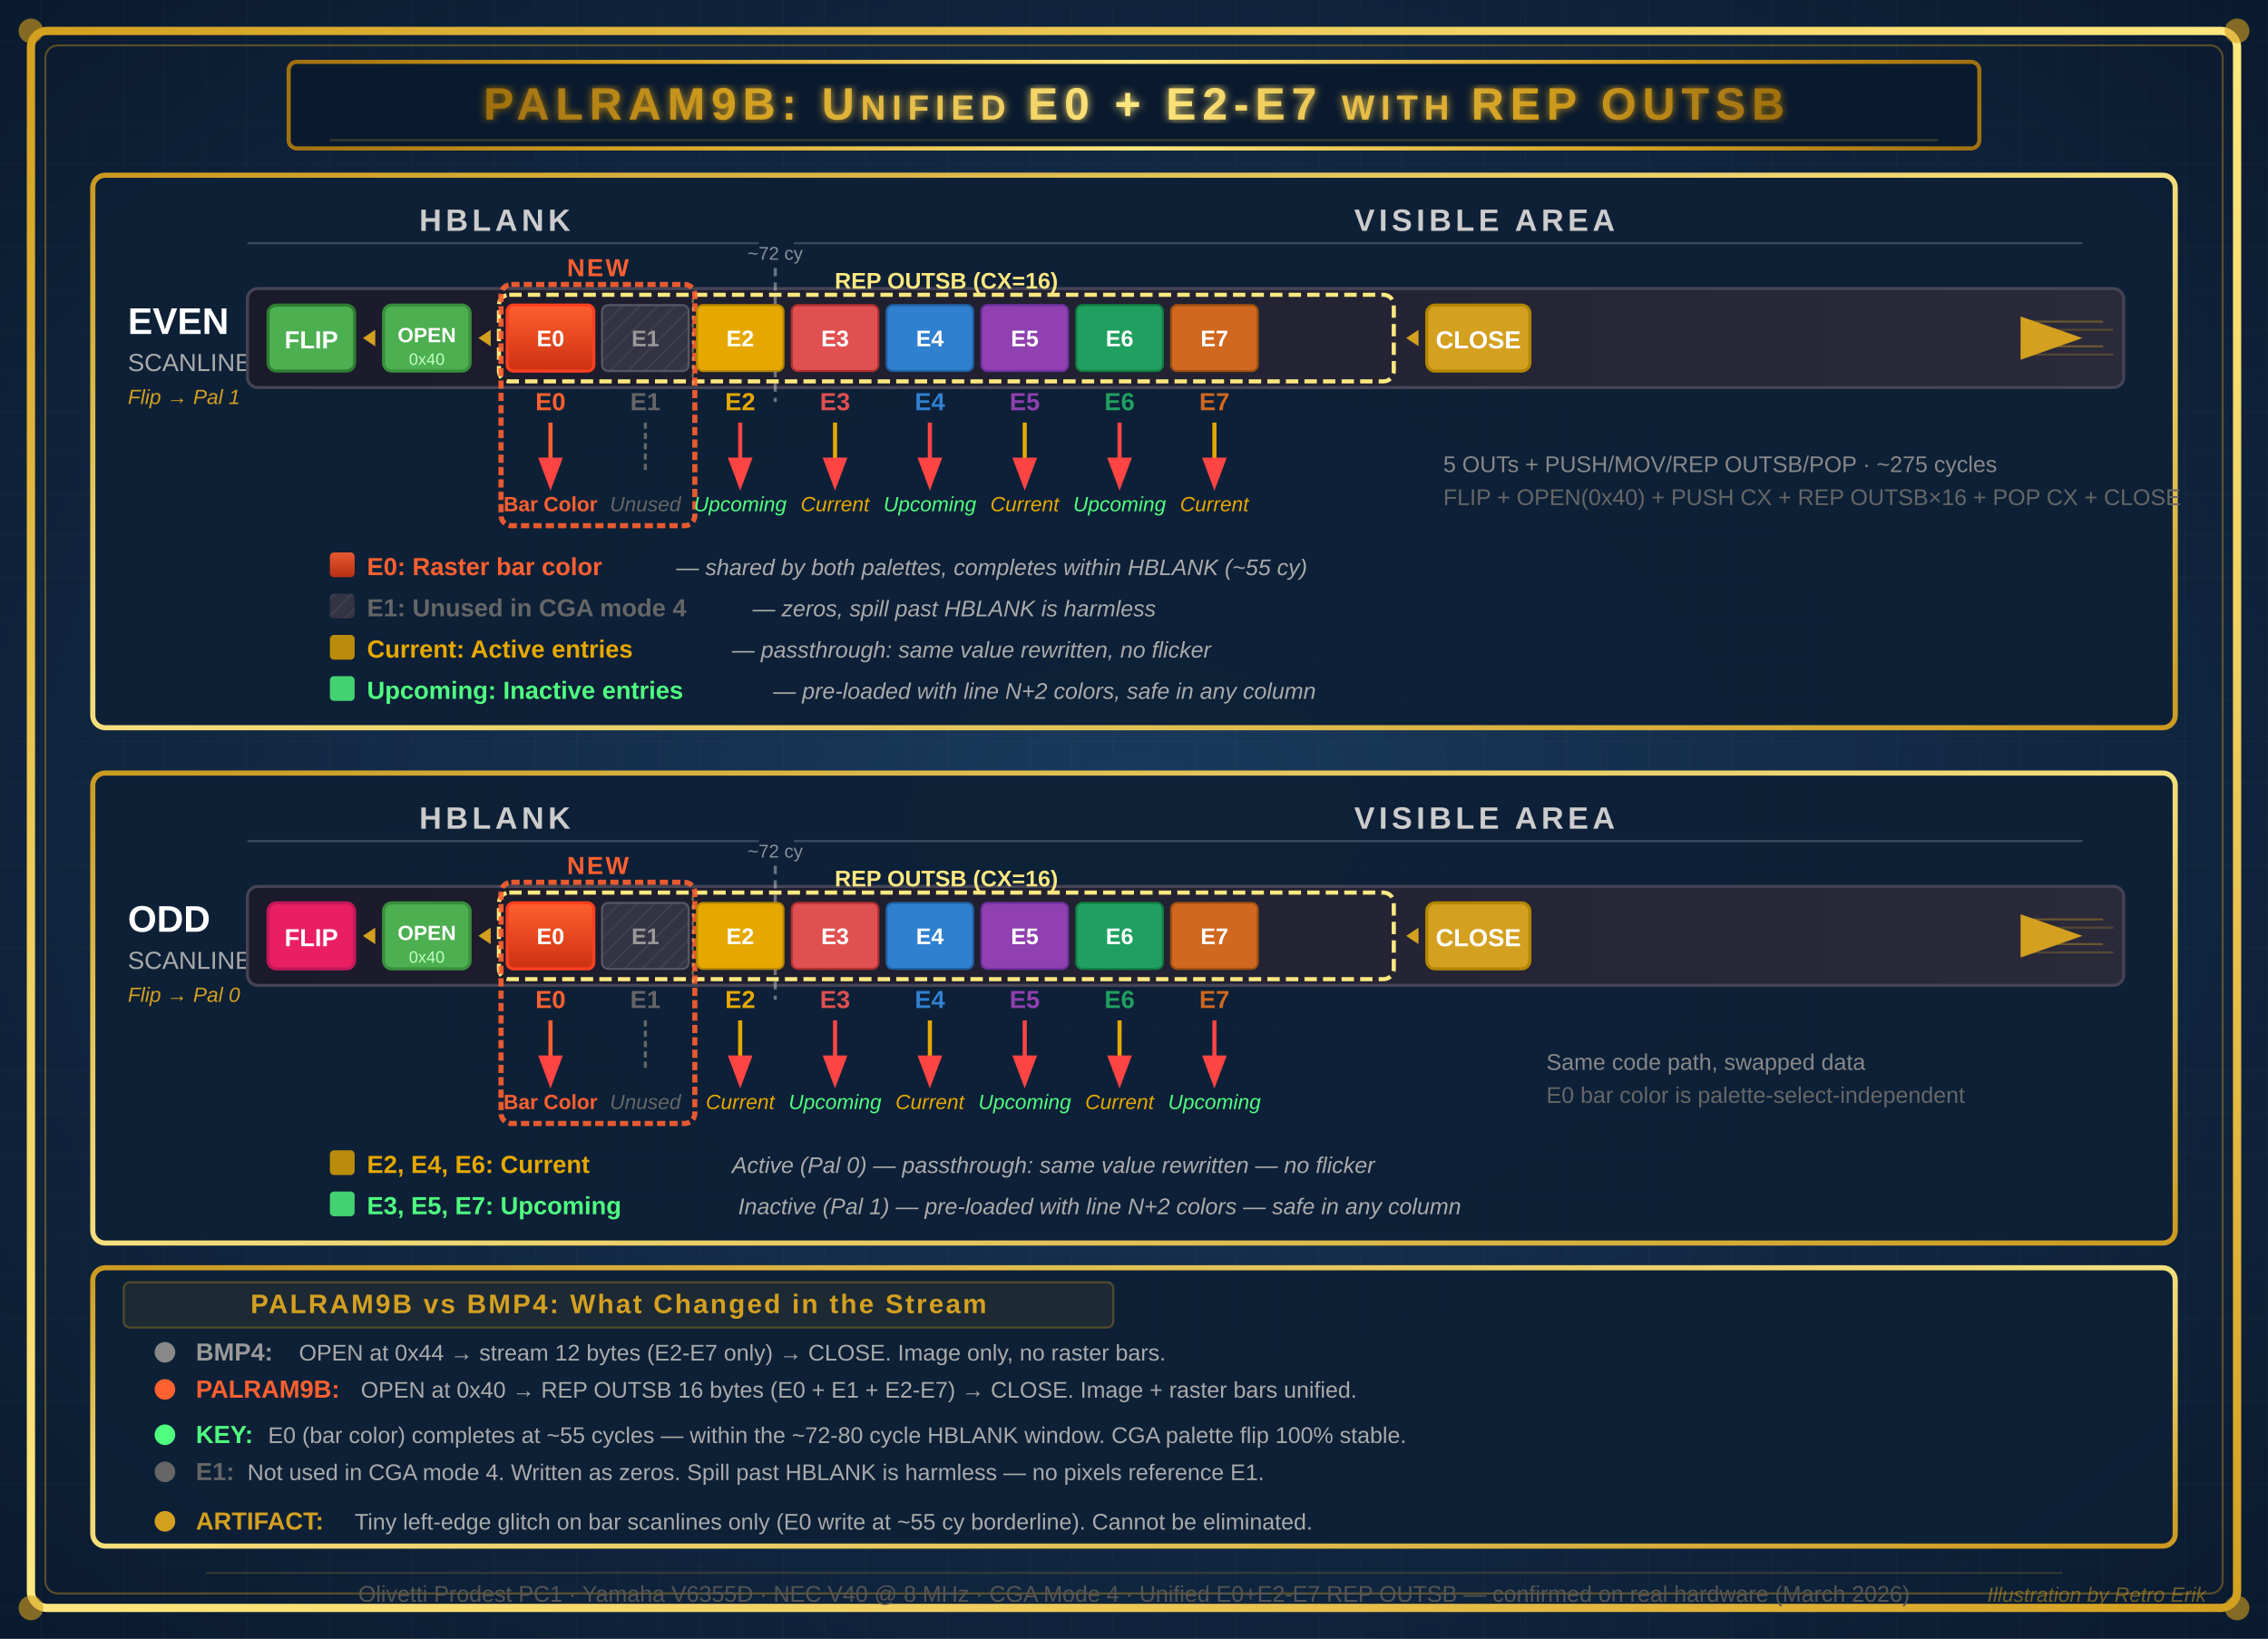
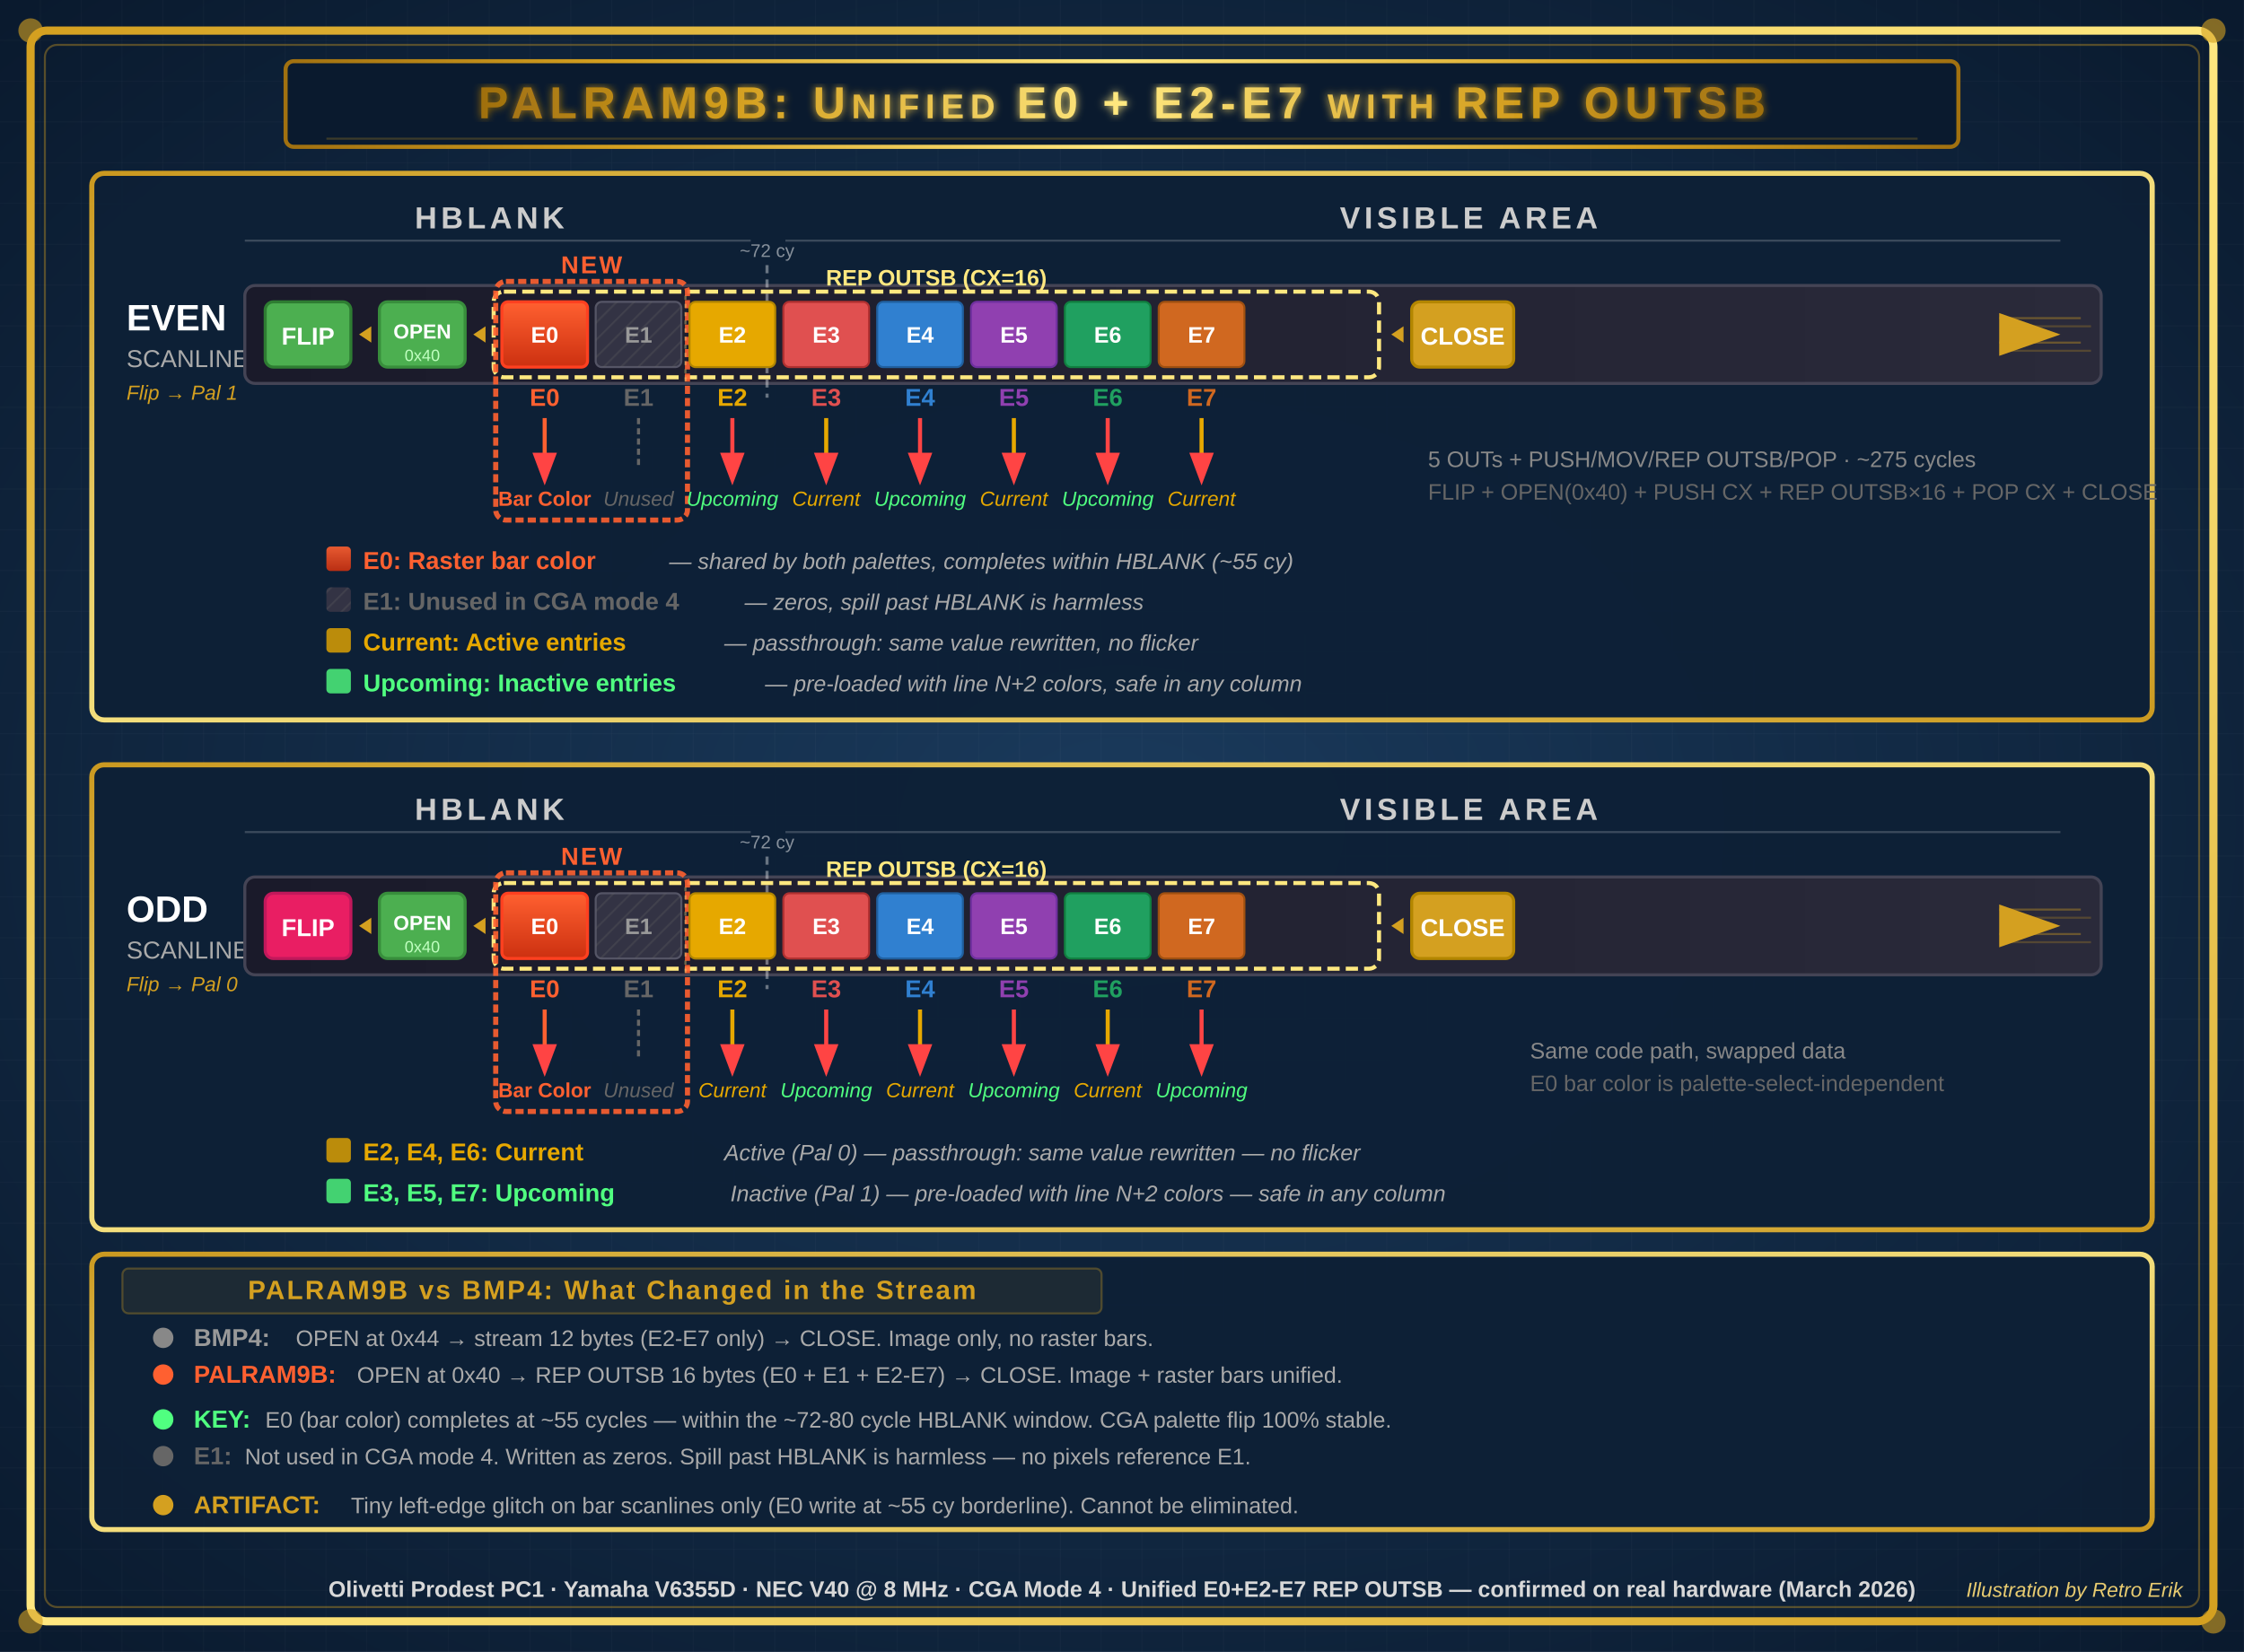
- <svg xmlns="http://www.w3.org/2000/svg" viewBox="0 0 1100 795" font-family="'Segoe UI', Arial, sans-serif">
+ <svg xmlns="http://www.w3.org/2000/svg" viewBox="0 0 1100 810" font-family="'Segoe UI', Arial, sans-serif">
  <defs>
    <radialGradient id="bgGrad" cx="50%" cy="50%" r="70%">
      <stop offset="0%" stop-color="#1a3a5c" />
      <stop offset="100%" stop-color="#0a1a2e" />
    </radialGradient>
    <linearGradient id="goldGrad" x1="0%" y1="0%" x2="100%" y2="100%">
      <stop offset="0%" stop-color="#d4a020" />
      <stop offset="30%" stop-color="#f0d060" />
      <stop offset="50%" stop-color="#ffe880" />
      <stop offset="70%" stop-color="#f0d060" />
      <stop offset="100%" stop-color="#d4a020" />
    </linearGradient>
    <linearGradient id="titleGold" x1="0%" y1="0%" x2="100%" y2="0%">
      <stop offset="0%" stop-color="#a07010" />
      <stop offset="20%" stop-color="#d4a020" />
      <stop offset="50%" stop-color="#ffe880" />
      <stop offset="80%" stop-color="#d4a020" />
      <stop offset="100%" stop-color="#a07010" />
    </linearGradient>
    <linearGradient id="beamGrad" x1="0%" y1="50%" x2="100%" y2="50%">
      <stop offset="0%" stop-color="#d4a020" />
      <stop offset="100%" stop-color="#ffe880" />
    </linearGradient>
    <pattern id="grid" width="20" height="20" patternUnits="userSpaceOnUse">
      <rect width="20" height="20" fill="none" />
      <line x1="20" y1="0" x2="20" y2="20" stroke="#ffffff08" stroke-width="0.5" />
      <line x1="0" y1="20" x2="20" y2="20" stroke="#ffffff08" stroke-width="0.5" />
    </pattern>
    <linearGradient id="barDark" x1="0%" y1="0%" x2="100%" y2="0%">
      <stop offset="0%" stop-color="#1a1a2a" />
      <stop offset="100%" stop-color="#2a2a3a" />
    </linearGradient>
    <filter id="shadow" x="-5%" y="-5%" width="110%" height="120%">
      <feDropShadow dx="2" dy="2" stdDeviation="3" flood-color="#00000080" />
    </filter>
    <filter id="glow">
      <feGaussianBlur stdDeviation="2" result="blur" />
      <feMerge>
        <feMergeNode in="blur" />
        <feMergeNode in="SourceGraphic" />
      </feMerge>
    </filter>
    <marker id="arrowGold" markerWidth="10" markerHeight="7" refX="10" refY="3.5" orient="auto">
      <polygon points="0 0, 10 3.5, 0 7" fill="#d4a020" />
    </marker>
    <marker id="arrowRed" markerWidth="8" markerHeight="6" refX="4" refY="3" orient="auto" fill="#ff4444">
      <polygon points="0 0, 8 3, 0 6" />
    </marker>
    <pattern id="unusedHash" width="6" height="6" patternUnits="userSpaceOnUse" patternTransform="rotate(45)">
      <line x1="0" y1="0" x2="0" y2="6" stroke="#66666640" stroke-width="2" />
    </pattern>
    <linearGradient id="barColorGrad" x1="0%" y1="0%" x2="0%" y2="100%">
      <stop offset="0%" stop-color="#ff6030" />
      <stop offset="100%" stop-color="#cc3010" />
    </linearGradient>
  </defs>
-   <rect width="1100" height="795" fill="url(#bgGrad)" />
-   <rect width="1100" height="795" fill="url(#grid)" />
-   <rect x="15" y="15" width="1070" height="765" rx="8" ry="8" fill="none" stroke="url(#goldGrad)" stroke-width="4" />
-   <rect x="22" y="22" width="1056" height="751" rx="6" ry="6" fill="none" stroke="#d4a02060" stroke-width="1" />
+   <rect width="1100" height="810" fill="url(#bgGrad)" />
+   <rect width="1100" height="810" fill="url(#grid)" />
+   <rect x="15" y="15" width="1070" height="780" rx="8" ry="8" fill="none" stroke="url(#goldGrad)" stroke-width="4" />
+   <rect x="22" y="22" width="1056" height="766" rx="6" ry="6" fill="none" stroke="#d4a02060" stroke-width="1" />
  <circle cx="15" cy="15" r="6" fill="#d4a020" opacity="0.6" />
  <circle cx="1085" cy="15" r="6" fill="#d4a020" opacity="0.6" />
-   <circle cx="15" cy="780" r="6" fill="#d4a020" opacity="0.6" />
-   <circle cx="1085" cy="780" r="6" fill="#d4a020" opacity="0.6" />
+   <circle cx="15" cy="795" r="6" fill="#d4a020" opacity="0.6" />
+   <circle cx="1085" cy="795" r="6" fill="#d4a020" opacity="0.6" />
  <rect x="140" y="30" width="820" height="42" rx="4" fill="#0a1a2e" stroke="url(#titleGold)" stroke-width="2" />
  <line x1="140" y1="30" x2="960" y2="30" stroke="url(#titleGold)" stroke-width="2" />
  <text x="550" y="58" text-anchor="middle" font-size="22" font-weight="bold" fill="url(#titleGold)" filter="url(#glow)" font-variant="small-caps" letter-spacing="3">PALRAM9B: Unified E0 + E2-E7 with REP OUTSB</text>
  <line x1="160" y1="68" x2="940" y2="68" stroke="#d4a02040" stroke-width="1" />
  <rect x="45" y="85" width="1010" height="268" rx="6" fill="#0d1f35" stroke="url(#goldGrad)" stroke-width="2.5" opacity="0.95" />
  <text x="240" y="112" text-anchor="middle" font-size="15" fill="#cccccc" font-weight="bold" letter-spacing="2">HBLANK</text>
  <line x1="120" y1="118" x2="368" y2="118" stroke="#ffffff30" stroke-width="1" />
  <text x="720" y="112" text-anchor="middle" font-size="15" fill="#cccccc" font-weight="bold" letter-spacing="2">VISIBLE AREA</text>
  <line x1="385" y1="118" x2="1010" y2="118" stroke="#ffffff30" stroke-width="1" />
  <text x="62" y="162" font-size="18" fill="#ffffff" font-weight="bold">EVEN</text>
  <text x="62" y="180" font-size="12" fill="#aaaaaa">SCANLINE</text>
  <text x="62" y="196" font-size="10" fill="#d4a020" font-style="italic">Flip → Pal 1</text>
  <rect x="120" y="140" width="910" height="48" rx="5" fill="url(#barDark)" stroke="#444455" stroke-width="1.5" />
  <line x1="376" y1="130" x2="376" y2="195" stroke="#ffffff60" stroke-width="1.5" stroke-dasharray="4,3" />
  <text x="376" y="126" text-anchor="middle" font-size="9" fill="#ffffff80">~72 cy</text>
  <rect x="130" y="148" width="42" height="32" rx="4" fill="#4CAF50" stroke="#2E7D32" stroke-width="1.5" />
  <text x="151" y="169" text-anchor="middle" font-size="12" fill="white" font-weight="bold">FLIP</text>
  <polygon points="176,164 182,160 182,168" fill="#d4a020" />
  <rect x="186" y="148" width="42" height="32" rx="4" fill="#4CAF50" stroke="#388E3C" stroke-width="1.5" />
  <text x="207" y="166" text-anchor="middle" font-size="10" fill="white" font-weight="bold">OPEN</text>
  <text x="207" y="177" text-anchor="middle" font-size="8" fill="#c0ffc0">0x40</text>
  <polygon points="232,164 238,160 238,168" fill="#d4a020" />
  <rect x="242" y="143" width="434" height="42" rx="5" fill="none" stroke="#ffe880" stroke-width="2" stroke-dasharray="6,3" />
  <text x="459" y="140" text-anchor="middle" font-size="11" fill="#ffe880" font-weight="bold">REP OUTSB (CX=16)</text>
  <rect x="246" y="148" width="42" height="32" rx="3" fill="url(#barColorGrad)" stroke="#ff4020" stroke-width="1.5" />
  <text x="267" y="168" text-anchor="middle" font-size="11" fill="white" font-weight="bold">E0</text>
  <rect x="292" y="148" width="42" height="32" rx="3" fill="#333344" stroke="#555566" stroke-width="1" />
  <rect x="292" y="148" width="42" height="32" rx="3" fill="url(#unusedHash)" />
  <text x="313" y="168" text-anchor="middle" font-size="11" fill="#999999" font-weight="bold">E1</text>
  <rect x="243" y="138" width="94" height="117" rx="5" fill="none" stroke="#ff6030" stroke-width="2.5" stroke-dasharray="4,2" opacity="0.9" />
  <text x="290" y="134" text-anchor="middle" font-size="12" fill="#ff6030" font-weight="bold" letter-spacing="1">NEW</text>
  <rect x="338" y="148" width="42" height="32" rx="3" fill="#e6a800" stroke="#b38600" stroke-width="1" />
  <text x="359" y="168" text-anchor="middle" font-size="11" fill="white" font-weight="bold">E2</text>
  <rect x="384" y="148" width="42" height="32" rx="3" fill="#e05050" stroke="#b03030" stroke-width="1" />
  <text x="405" y="168" text-anchor="middle" font-size="11" fill="white" font-weight="bold">E3</text>
  <rect x="430" y="148" width="42" height="32" rx="3" fill="#3080d0" stroke="#2060a0" stroke-width="1" />
  <text x="451" y="168" text-anchor="middle" font-size="11" fill="white" font-weight="bold">E4</text>
  <rect x="476" y="148" width="42" height="32" rx="3" fill="#9040b0" stroke="#7030a0" stroke-width="1" />
  <text x="497" y="168" text-anchor="middle" font-size="11" fill="white" font-weight="bold">E5</text>
  <rect x="522" y="148" width="42" height="32" rx="3" fill="#20a060" stroke="#108040" stroke-width="1" />
  <text x="543" y="168" text-anchor="middle" font-size="11" fill="white" font-weight="bold">E6</text>
  <rect x="568" y="148" width="42" height="32" rx="3" fill="#d06820" stroke="#a05010" stroke-width="1" />
  <text x="589" y="168" text-anchor="middle" font-size="11" fill="white" font-weight="bold">E7</text>
  <line x1="336" y1="145" x2="336" y2="187" stroke="#ffe88060" stroke-width="1" stroke-dasharray="2,2" />
  <polygon points="682,164 688,160 688,168" fill="#d4a020" />
  <rect x="692" y="148" width="50" height="32" rx="4" fill="#d4a020" stroke="#b38600" stroke-width="1.5" />
  <text x="717" y="169" text-anchor="middle" font-size="12" fill="white" font-weight="bold">CLOSE</text>
  <line x1="820" y1="164" x2="1010" y2="164" stroke="url(#beamGrad)" stroke-width="3" marker-end="url(#arrowGold)" />
  <line x1="980" y1="156" x2="1020" y2="156" stroke="#d4a02060" stroke-width="1" />
  <line x1="985" y1="160" x2="1025" y2="160" stroke="#d4a02040" stroke-width="1" />
  <line x1="980" y1="168" x2="1020" y2="168" stroke="#d4a02060" stroke-width="1" />
  <line x1="985" y1="172" x2="1025" y2="172" stroke="#d4a02040" stroke-width="1" />
  <text x="267" y="199" text-anchor="middle" font-size="12" fill="#ff6030" font-weight="bold">E0</text>
  <text x="313" y="199" text-anchor="middle" font-size="12" fill="#666666" font-weight="bold">E1</text>
  <text x="359" y="199" text-anchor="middle" font-size="12" fill="#e6a800" font-weight="bold">E2</text>
  <text x="405" y="199" text-anchor="middle" font-size="12" fill="#e05050" font-weight="bold">E3</text>
  <text x="451" y="199" text-anchor="middle" font-size="12" fill="#3080d0" font-weight="bold">E4</text>
  <text x="497" y="199" text-anchor="middle" font-size="12" fill="#9040b0" font-weight="bold">E5</text>
  <text x="543" y="199" text-anchor="middle" font-size="12" fill="#20a060" font-weight="bold">E6</text>
  <text x="589" y="199" text-anchor="middle" font-size="12" fill="#d06820" font-weight="bold">E7</text>
  <line x1="267" y1="205" x2="267" y2="230" stroke="#ff6030" stroke-width="2" marker-end="url(#arrowRed)" />
  <line x1="313" y1="205" x2="313" y2="230" stroke="#666666" stroke-width="1.5" stroke-dasharray="3,2" />
  <line x1="359" y1="205" x2="359" y2="230" stroke="#ff4444" stroke-width="2" marker-end="url(#arrowRed)" />
  <line x1="405" y1="205" x2="405" y2="230" stroke="#e6a800" stroke-width="2" marker-end="url(#arrowRed)" />
  <line x1="451" y1="205" x2="451" y2="230" stroke="#ff4444" stroke-width="2" marker-end="url(#arrowRed)" />
  <line x1="497" y1="205" x2="497" y2="230" stroke="#e6a800" stroke-width="2" marker-end="url(#arrowRed)" />
  <line x1="543" y1="205" x2="543" y2="230" stroke="#ff4444" stroke-width="2" marker-end="url(#arrowRed)" />
  <line x1="589" y1="205" x2="589" y2="230" stroke="#e6a800" stroke-width="2" marker-end="url(#arrowRed)" />
  <text x="267" y="248" text-anchor="middle" font-size="10" fill="#ff6030" font-weight="bold">Bar Color</text>
  <text x="313" y="248" text-anchor="middle" font-size="10" fill="#666666" font-style="italic">Unused</text>
  <text x="359" y="248" text-anchor="middle" font-size="10" fill="#50ff80" font-style="italic">Upcoming</text>
  <text x="405" y="248" text-anchor="middle" font-size="10" fill="#e6a800" font-style="italic">Current</text>
  <text x="451" y="248" text-anchor="middle" font-size="10" fill="#50ff80" font-style="italic">Upcoming</text>
  <text x="497" y="248" text-anchor="middle" font-size="10" fill="#e6a800" font-style="italic">Current</text>
  <text x="543" y="248" text-anchor="middle" font-size="10" fill="#50ff80" font-style="italic">Upcoming</text>
  <text x="589" y="248" text-anchor="middle" font-size="10" fill="#e6a800" font-style="italic">Current</text>
  <rect x="160" y="268" width="12" height="12" rx="2" fill="url(#barColorGrad)" opacity="0.9" />
  <text x="178" y="279" font-size="12" fill="#ff6030" font-weight="bold">E0: Raster bar color</text>
  <text x="328" y="279" font-size="11" fill="#aaaaaa" font-style="italic">— shared by both palettes, completes within HBLANK (~55 cy)</text>
  <rect x="160" y="288" width="12" height="12" rx="2" fill="#333344" />
  <rect x="160" y="288" width="12" height="12" rx="2" fill="url(#unusedHash)" />
  <text x="178" y="299" font-size="12" fill="#666666" font-weight="bold">E1: Unused in CGA mode 4</text>
  <text x="365" y="299" font-size="11" fill="#aaaaaa" font-style="italic">— zeros, spill past HBLANK is harmless</text>
  <rect x="160" y="308" width="12" height="12" rx="2" fill="#e6a800" opacity="0.8" />
  <text x="178" y="319" font-size="12" fill="#e6a800" font-weight="bold">Current: Active entries</text>
  <text x="355" y="319" font-size="11" fill="#aaaaaa" font-style="italic">— passthrough: same value rewritten, no flicker</text>
  <rect x="160" y="328" width="12" height="12" rx="2" fill="#50ff80" opacity="0.8" />
  <text x="178" y="339" font-size="12" fill="#50ff80" font-weight="bold">Upcoming: Inactive entries</text>
  <text x="375" y="339" font-size="11" fill="#aaaaaa" font-style="italic">— pre-loaded with line N+2 colors, safe in any column</text>
  <text x="700" y="229" font-size="11" fill="#888888">5 OUTs + PUSH/MOV/REP OUTSB/POP · ~275 cycles</text>
  <text x="700" y="245" font-size="11" fill="#666666">FLIP + OPEN(0x40) + PUSH CX + REP OUTSB×16 + POP CX + CLOSE</text>
  <rect x="45" y="375" width="1010" height="228" rx="6" fill="#0d1f35" stroke="url(#goldGrad)" stroke-width="2.5" opacity="0.95" />
  <text x="240" y="402" text-anchor="middle" font-size="15" fill="#cccccc" font-weight="bold" letter-spacing="2">HBLANK</text>
  <line x1="120" y1="408" x2="368" y2="408" stroke="#ffffff30" stroke-width="1" />
  <text x="720" y="402" text-anchor="middle" font-size="15" fill="#cccccc" font-weight="bold" letter-spacing="2">VISIBLE AREA</text>
  <line x1="385" y1="408" x2="1010" y2="408" stroke="#ffffff30" stroke-width="1" />
  <text x="62" y="452" font-size="18" fill="#ffffff" font-weight="bold">ODD</text>
  <text x="62" y="470" font-size="12" fill="#aaaaaa">SCANLINE</text>
  <text x="62" y="486" font-size="10" fill="#d4a020" font-style="italic">Flip → Pal 0</text>
  <rect x="120" y="430" width="910" height="48" rx="5" fill="url(#barDark)" stroke="#444455" stroke-width="1.5" />
  <line x1="376" y1="420" x2="376" y2="485" stroke="#ffffff60" stroke-width="1.5" stroke-dasharray="4,3" />
  <text x="376" y="416" text-anchor="middle" font-size="9" fill="#ffffff80">~72 cy</text>
  <rect x="130" y="438" width="42" height="32" rx="4" fill="#e91e63" stroke="#c2185b" stroke-width="1.5" />
  <text x="151" y="459" text-anchor="middle" font-size="12" fill="white" font-weight="bold">FLIP</text>
  <polygon points="176,454 182,450 182,458" fill="#d4a020" />
  <rect x="186" y="438" width="42" height="32" rx="4" fill="#4CAF50" stroke="#388E3C" stroke-width="1.5" />
  <text x="207" y="456" text-anchor="middle" font-size="10" fill="white" font-weight="bold">OPEN</text>
  <text x="207" y="467" text-anchor="middle" font-size="8" fill="#c0ffc0">0x40</text>
  <polygon points="232,454 238,450 238,458" fill="#d4a020" />
  <rect x="242" y="433" width="434" height="42" rx="5" fill="none" stroke="#ffe880" stroke-width="2" stroke-dasharray="6,3" />
  <text x="459" y="430" text-anchor="middle" font-size="11" fill="#ffe880" font-weight="bold">REP OUTSB (CX=16)</text>
  <rect x="246" y="438" width="42" height="32" rx="3" fill="url(#barColorGrad)" stroke="#ff4020" stroke-width="1.5" />
  <text x="267" y="458" text-anchor="middle" font-size="11" fill="white" font-weight="bold">E0</text>
  <rect x="292" y="438" width="42" height="32" rx="3" fill="#333344" stroke="#555566" stroke-width="1" />
  <rect x="292" y="438" width="42" height="32" rx="3" fill="url(#unusedHash)" />
  <text x="313" y="458" text-anchor="middle" font-size="11" fill="#999999" font-weight="bold">E1</text>
  <rect x="243" y="428" width="94" height="117" rx="5" fill="none" stroke="#ff6030" stroke-width="2.5" stroke-dasharray="4,2" opacity="0.9" />
  <text x="290" y="424" text-anchor="middle" font-size="12" fill="#ff6030" font-weight="bold" letter-spacing="1">NEW</text>
  <line x1="336" y1="435" x2="336" y2="477" stroke="#ffe88060" stroke-width="1" stroke-dasharray="2,2" />
  <rect x="338" y="438" width="42" height="32" rx="3" fill="#e6a800" stroke="#b38600" stroke-width="1" />
  <text x="359" y="458" text-anchor="middle" font-size="11" fill="white" font-weight="bold">E2</text>
  <rect x="384" y="438" width="42" height="32" rx="3" fill="#e05050" stroke="#b03030" stroke-width="1" />
  <text x="405" y="458" text-anchor="middle" font-size="11" fill="white" font-weight="bold">E3</text>
  <rect x="430" y="438" width="42" height="32" rx="3" fill="#3080d0" stroke="#2060a0" stroke-width="1" />
  <text x="451" y="458" text-anchor="middle" font-size="11" fill="white" font-weight="bold">E4</text>
  <rect x="476" y="438" width="42" height="32" rx="3" fill="#9040b0" stroke="#7030a0" stroke-width="1" />
  <text x="497" y="458" text-anchor="middle" font-size="11" fill="white" font-weight="bold">E5</text>
  <rect x="522" y="438" width="42" height="32" rx="3" fill="#20a060" stroke="#108040" stroke-width="1" />
  <text x="543" y="458" text-anchor="middle" font-size="11" fill="white" font-weight="bold">E6</text>
  <rect x="568" y="438" width="42" height="32" rx="3" fill="#d06820" stroke="#a05010" stroke-width="1" />
  <text x="589" y="458" text-anchor="middle" font-size="11" fill="white" font-weight="bold">E7</text>
  <polygon points="682,454 688,450 688,458" fill="#d4a020" />
  <rect x="692" y="438" width="50" height="32" rx="4" fill="#d4a020" stroke="#b38600" stroke-width="1.5" />
  <text x="717" y="459" text-anchor="middle" font-size="12" fill="white" font-weight="bold">CLOSE</text>
  <line x1="820" y1="454" x2="1010" y2="454" stroke="url(#beamGrad)" stroke-width="3" marker-end="url(#arrowGold)" />
  <line x1="980" y1="446" x2="1020" y2="446" stroke="#d4a02060" stroke-width="1" />
  <line x1="985" y1="450" x2="1025" y2="450" stroke="#d4a02040" stroke-width="1" />
  <line x1="980" y1="458" x2="1020" y2="458" stroke="#d4a02060" stroke-width="1" />
  <line x1="985" y1="462" x2="1025" y2="462" stroke="#d4a02040" stroke-width="1" />
  <text x="267" y="489" text-anchor="middle" font-size="12" fill="#ff6030" font-weight="bold">E0</text>
  <text x="313" y="489" text-anchor="middle" font-size="12" fill="#666666" font-weight="bold">E1</text>
  <text x="359" y="489" text-anchor="middle" font-size="12" fill="#e6a800" font-weight="bold">E2</text>
  <text x="405" y="489" text-anchor="middle" font-size="12" fill="#e05050" font-weight="bold">E3</text>
  <text x="451" y="489" text-anchor="middle" font-size="12" fill="#3080d0" font-weight="bold">E4</text>
  <text x="497" y="489" text-anchor="middle" font-size="12" fill="#9040b0" font-weight="bold">E5</text>
  <text x="543" y="489" text-anchor="middle" font-size="12" fill="#20a060" font-weight="bold">E6</text>
  <text x="589" y="489" text-anchor="middle" font-size="12" fill="#d06820" font-weight="bold">E7</text>
  <line x1="267" y1="495" x2="267" y2="520" stroke="#ff6030" stroke-width="2" marker-end="url(#arrowRed)" />
  <line x1="313" y1="495" x2="313" y2="520" stroke="#666666" stroke-width="1.5" stroke-dasharray="3,2" />
  <line x1="359" y1="495" x2="359" y2="520" stroke="#e6a800" stroke-width="2" marker-end="url(#arrowRed)" />
  <line x1="405" y1="495" x2="405" y2="520" stroke="#ff4444" stroke-width="2" marker-end="url(#arrowRed)" />
  <line x1="451" y1="495" x2="451" y2="520" stroke="#e6a800" stroke-width="2" marker-end="url(#arrowRed)" />
  <line x1="497" y1="495" x2="497" y2="520" stroke="#ff4444" stroke-width="2" marker-end="url(#arrowRed)" />
  <line x1="543" y1="495" x2="543" y2="520" stroke="#e6a800" stroke-width="2" marker-end="url(#arrowRed)" />
  <line x1="589" y1="495" x2="589" y2="520" stroke="#ff4444" stroke-width="2" marker-end="url(#arrowRed)" />
  <text x="267" y="538" text-anchor="middle" font-size="10" fill="#ff6030" font-weight="bold">Bar Color</text>
  <text x="313" y="538" text-anchor="middle" font-size="10" fill="#666666" font-style="italic">Unused</text>
  <text x="359" y="538" text-anchor="middle" font-size="10" fill="#e6a800" font-style="italic">Current</text>
  <text x="405" y="538" text-anchor="middle" font-size="10" fill="#50ff80" font-style="italic">Upcoming</text>
  <text x="451" y="538" text-anchor="middle" font-size="10" fill="#e6a800" font-style="italic">Current</text>
  <text x="497" y="538" text-anchor="middle" font-size="10" fill="#50ff80" font-style="italic">Upcoming</text>
  <text x="543" y="538" text-anchor="middle" font-size="10" fill="#e6a800" font-style="italic">Current</text>
  <text x="589" y="538" text-anchor="middle" font-size="10" fill="#50ff80" font-style="italic">Upcoming</text>
  <rect x="160" y="558" width="12" height="12" rx="2" fill="#e6a800" opacity="0.8" />
  <text x="178" y="569" font-size="12" fill="#e6a800" font-weight="bold">E2, E4, E6: Current</text>
  <text x="355" y="569" font-size="11" fill="#aaaaaa" font-style="italic">Active (Pal 0) — passthrough: same value rewritten — no flicker</text>
  <rect x="160" y="578" width="12" height="12" rx="2" fill="#50ff80" opacity="0.8" />
  <text x="178" y="589" font-size="12" fill="#50ff80" font-weight="bold">E3, E5, E7: Upcoming</text>
  <text x="358" y="589" font-size="11" fill="#aaaaaa" font-style="italic">Inactive (Pal 1) — pre-loaded with line N+2 colors — safe in any column</text>
  <text x="750" y="519" font-size="11" fill="#888888">Same code path, swapped data</text>
  <text x="750" y="535" font-size="11" fill="#666666">E0 bar color is palette-select-independent</text>
  <rect x="45" y="615" width="1010" height="135" rx="6" fill="#0d1f35" stroke="url(#goldGrad)" stroke-width="2.5" opacity="0.95" />
  <rect x="60" y="622" width="480" height="22" rx="3" fill="#d4a02015" stroke="#d4a02050" stroke-width="1" />
  <text x="300" y="637" text-anchor="middle" font-size="13" fill="#d4a020" font-weight="bold" letter-spacing="1">PALRAM9B vs BMP4: What Changed in the Stream</text>
  <circle cx="80" cy="656" r="5" fill="#888888" />
  <text x="95" y="660" font-size="12" fill="#999999" font-weight="bold">BMP4:</text>
  <text x="145" y="660" font-size="11" fill="#aaaaaa">OPEN at 0x44 → stream 12 bytes (E2-E7 only) → CLOSE. Image only, no raster bars.</text>
  <circle cx="80" cy="674" r="5" fill="#ff6030" />
  <text x="95" y="678" font-size="12" fill="#ff6030" font-weight="bold">PALRAM9B:</text>
  <text x="175" y="678" font-size="11" fill="#aaaaaa">OPEN at 0x40 → REP OUTSB 16 bytes (E0 + E1 + E2-E7) → CLOSE. Image + raster bars unified.</text>
  <circle cx="80" cy="696" r="5" fill="#50ff80" />
  <text x="95" y="700" font-size="12" fill="#50ff80" font-weight="bold">KEY:</text>
  <text x="130" y="700" font-size="11" fill="#aaaaaa">E0 (bar color) completes at ~55 cycles — within the ~72-80 cycle HBLANK window. CGA palette flip 100% stable.</text>
  <circle cx="80" cy="714" r="5" fill="#666666" />
  <text x="95" y="718" font-size="12" fill="#666666" font-weight="bold">E1:</text>
  <text x="120" y="718" font-size="11" fill="#aaaaaa">Not used in CGA mode 4. Written as zeros. Spill past HBLANK is harmless — no pixels reference E1.</text>
  <circle cx="80" cy="738" r="5" fill="#d4a020" />
  <text x="95" y="742" font-size="12" fill="#d4a020" font-weight="bold">ARTIFACT:</text>
  <text x="172" y="742" font-size="11" fill="#aaaaaa">Tiny left-edge glitch on bar scanlines only (E0 write at ~55 cy borderline). Cannot be eliminated.</text>
-   <line x1="100" y1="763" x2="1000" y2="763" stroke="#d4a02030" stroke-width="1" />
-   <text x="550" y="777" text-anchor="middle" font-size="11" fill="#555555">
+   <text x="550" y="783" text-anchor="middle" font-size="11" fill="#d8d8d8" font-weight="600">
    Olivetti Prodest PC1 · Yamaha V6355D · NEC V40 @ 8 MHz · CGA Mode 4 · Unified E0+E2-E7 REP OUTSB — confirmed on real hardware (March 2026)
  </text>
-   <text x="1070" y="777" text-anchor="end" font-size="10" fill="#d4a02080" font-style="italic">Illustration by Retro Erik</text>
+   <text x="1070" y="783" text-anchor="end" font-size="10" fill="#e8cb70" font-style="italic">Illustration by Retro Erik</text>
</svg>
